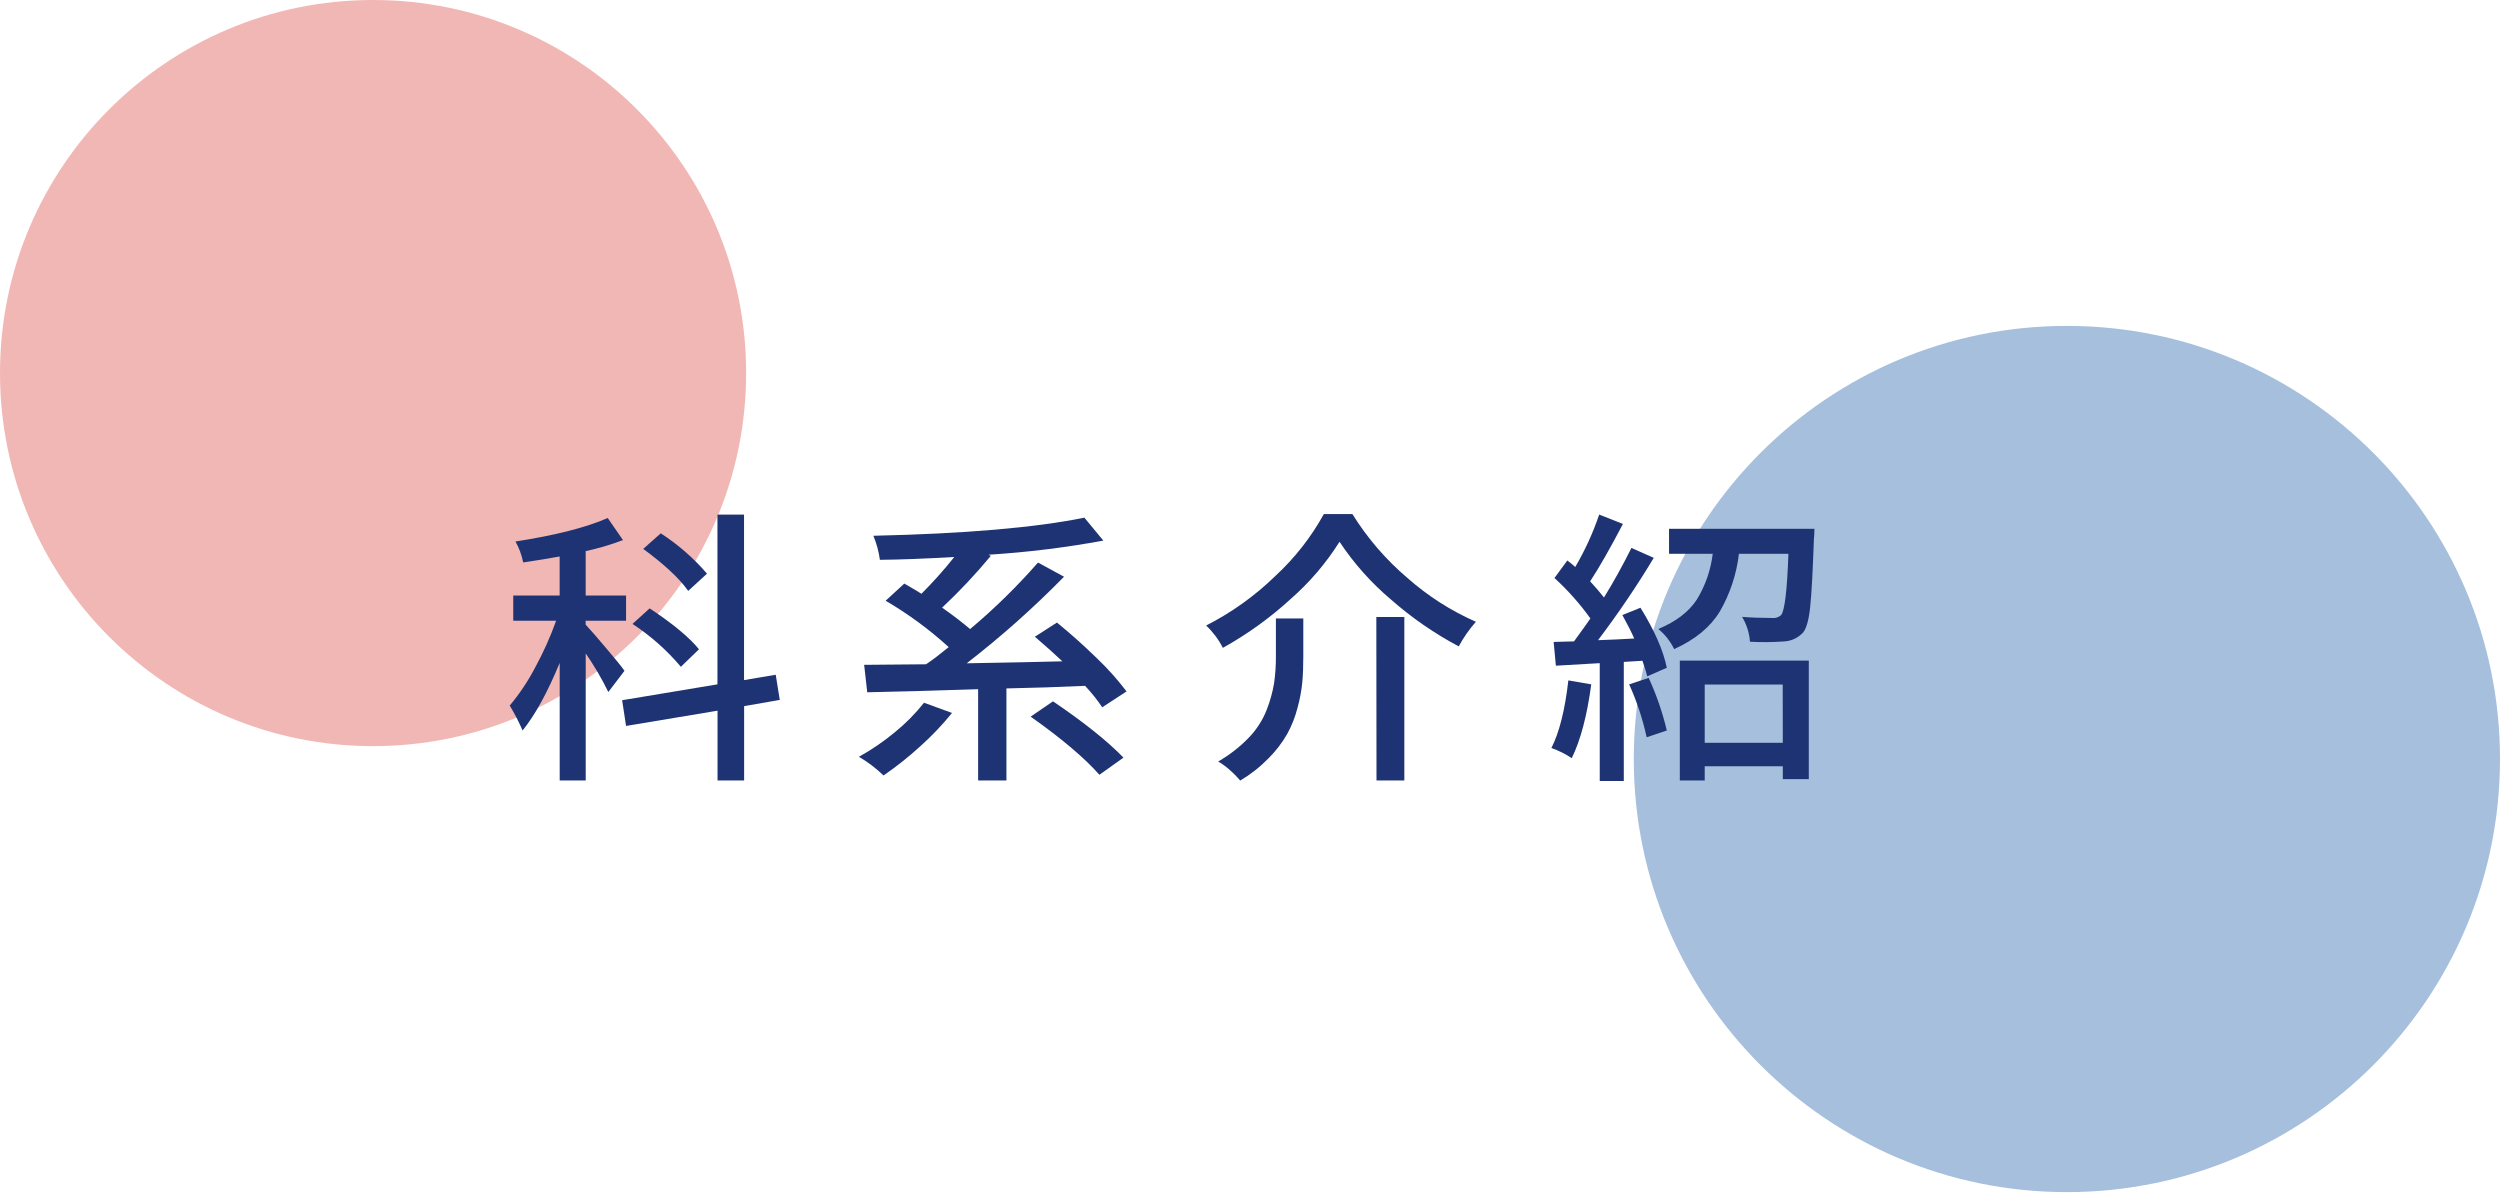
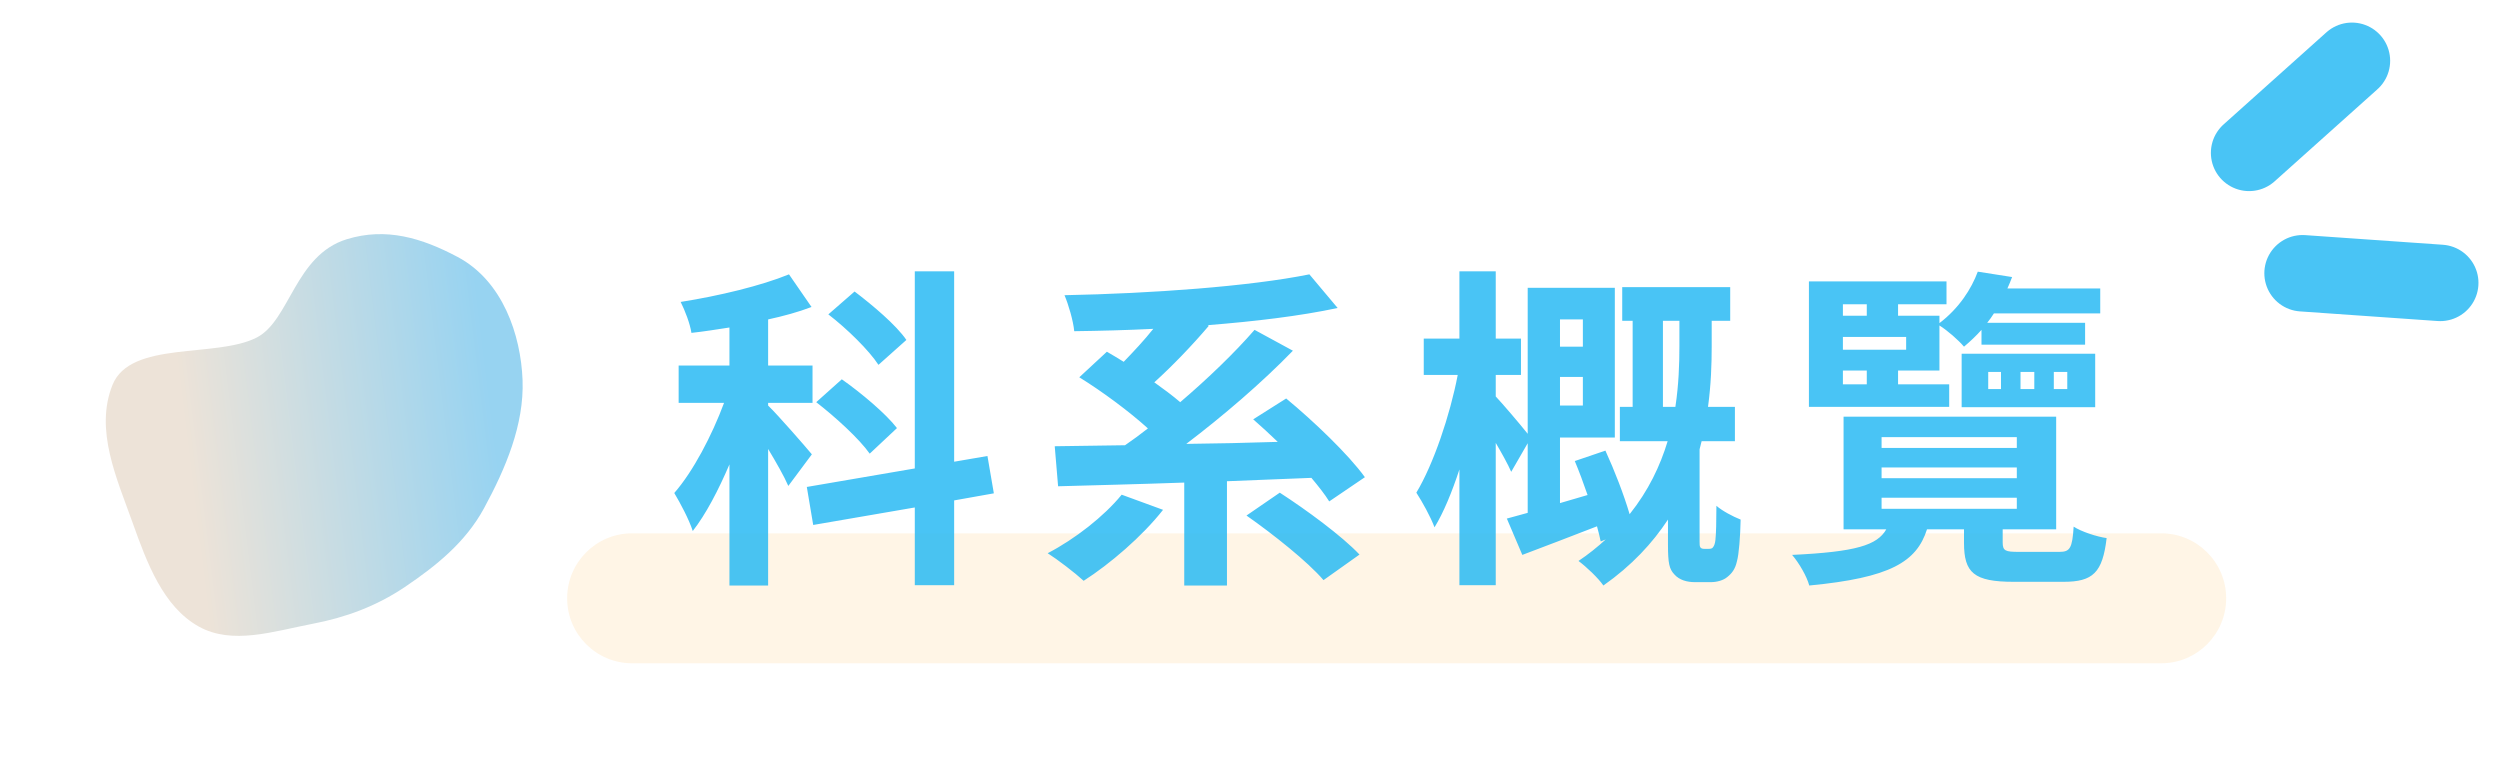
- <svg xmlns="http://www.w3.org/2000/svg" viewBox="0 0 583 278">
+ <svg xmlns="http://www.w3.org/2000/svg" width="327" height="102" viewBox="0 0 327 102" fill="none">
+   <rect x="74.183" y="69.757" width="217" height="17" rx="8.5" fill="#FFE3B8" fill-opacity="0.35" />
+   <path d="M118.555 44.465C117.235 42.529 114.155 39.933 111.779 38.129L108.347 41.121C110.811 43.013 113.671 45.829 114.903 47.721L118.555 44.465ZM117.323 55.993C115.871 54.101 112.615 51.373 110.107 49.613L106.763 52.605C109.315 54.585 112.395 57.401 113.759 59.337L117.323 55.993ZM106.191 59.425C105.355 58.413 101.747 54.277 100.471 53.045V52.693H106.279V47.809H100.471V41.781C102.495 41.341 104.431 40.813 106.147 40.153L103.199 35.885C99.547 37.381 94.047 38.701 89.031 39.493C89.603 40.637 90.263 42.353 90.439 43.541C92.067 43.365 93.695 43.101 95.411 42.837V47.809H88.767V52.693H94.707C93.123 56.961 90.659 61.669 88.195 64.485C88.987 65.805 90.131 67.961 90.615 69.457C92.331 67.257 93.959 64.133 95.411 60.745V76.585H100.471V58.721C101.527 60.481 102.583 62.329 103.111 63.561L106.191 59.425ZM129.995 64.529L129.159 59.645L124.803 60.393V35.489H119.655V61.273L105.531 63.693L106.367 68.665L119.655 66.377V76.541H124.803V65.453L129.995 64.529ZM146.715 64.705C144.427 67.521 140.599 70.513 137.035 72.361C138.355 73.197 140.643 74.957 141.743 75.969C145.175 73.769 149.399 70.161 152.127 66.685L146.715 64.705ZM178.527 62.417C176.371 59.425 171.795 55.069 168.231 52.121L163.919 54.849C164.931 55.729 166.031 56.741 167.131 57.797C163.083 57.929 159.035 58.017 155.163 58.061C159.915 54.453 165.019 50.097 169.111 45.873L164.095 43.145C161.499 46.137 157.979 49.525 154.371 52.605C153.403 51.769 152.215 50.889 150.983 50.009C153.315 47.897 155.911 45.213 158.111 42.617L157.979 42.529C164.095 42.045 170.035 41.341 174.963 40.285L171.267 35.885C163.435 37.469 150.543 38.393 139.235 38.613C139.763 39.845 140.379 41.957 140.511 43.321C143.811 43.277 147.331 43.189 150.851 43.013C149.663 44.509 148.255 46.005 146.979 47.325C146.187 46.841 145.483 46.401 144.779 46.005L141.171 49.349C144.163 51.197 147.727 53.837 150.147 56.037C149.135 56.829 148.123 57.577 147.155 58.237C143.767 58.281 140.643 58.325 137.959 58.369L138.399 63.605C142.975 63.473 148.739 63.341 154.899 63.121V76.585H160.487V62.945C164.139 62.813 167.835 62.637 171.531 62.505C172.455 63.605 173.291 64.661 173.863 65.585L178.527 62.417ZM163.039 67.433C166.559 69.897 171.091 73.505 173.115 75.881L177.823 72.537C175.535 70.117 170.871 66.685 167.395 64.441L163.039 67.433ZM207.039 41.781V45.345H204.047V41.781H207.039ZM204.047 53.045V49.305H207.039V53.045H204.047ZM217.511 53.221V41.957H219.667V45.257C219.667 47.589 219.579 50.317 219.139 53.221H217.511ZM222.923 71.789C222.703 71.789 222.483 71.745 222.395 71.569C222.307 71.437 222.307 71.173 222.307 70.909V58.765C222.395 58.413 222.483 58.061 222.571 57.709H226.927V53.221H223.407C223.803 50.317 223.891 47.633 223.891 45.257V41.957H226.311V37.557H212.187V41.957H213.551V53.221H211.879V57.709H218.127C217.159 60.921 215.619 64.177 213.155 67.257C212.407 64.705 211.175 61.537 209.987 58.941L205.983 60.305C206.555 61.669 207.127 63.209 207.655 64.749L204.047 65.805V57.225H211.219V37.645H199.823V56.741C198.811 55.465 196.479 52.737 195.643 51.857V49.041H198.943V44.289H195.643V35.489H190.891V44.289H186.227V49.041H190.671C189.659 54.321 187.503 60.701 185.259 64.441C186.051 65.673 187.107 67.565 187.635 68.973C188.823 67.037 189.923 64.353 190.891 61.405V76.541H195.643V57.929C196.435 59.293 197.227 60.701 197.667 61.713L199.823 57.973V67.081C198.811 67.345 197.887 67.609 197.095 67.829L199.119 72.581C202.023 71.481 205.499 70.161 208.887 68.841C209.107 69.589 209.239 70.249 209.371 70.821L210.031 70.557C208.975 71.525 207.787 72.493 206.467 73.373C207.479 74.121 209.063 75.617 209.723 76.585C213.419 73.989 216.147 71.041 218.171 67.961V71.217C218.171 73.725 218.347 74.429 219.007 75.133C219.667 75.881 220.679 76.145 221.691 76.145H223.759C224.551 76.145 225.387 75.925 225.915 75.485C226.531 75.001 226.971 74.429 227.191 73.417C227.455 72.493 227.631 70.161 227.675 67.961C226.663 67.565 225.255 66.817 224.507 66.157C224.507 68.181 224.463 69.897 224.375 70.645C224.331 71.085 224.199 71.437 224.067 71.569C223.979 71.745 223.759 71.789 223.495 71.789H222.923ZM241.051 48.469H244.175V50.273H241.051V48.469ZM244.175 39.801V41.297H241.051V39.801H244.175ZM249.323 45.741H241.051V44.069H249.323V45.741ZM254.955 50.273H248.267V48.469H253.679V42.573C254.735 43.233 256.143 44.465 256.891 45.345C257.727 44.641 258.519 43.893 259.179 43.145V45.081H272.731V42.221H259.927C260.235 41.825 260.543 41.429 260.807 40.989H274.711V37.733H262.567C262.787 37.249 263.007 36.721 263.183 36.237L258.695 35.533C257.859 37.777 256.275 40.285 253.679 42.265V41.297H248.267V39.801H254.603V36.809H236.607V53.221H254.955V50.273ZM260.059 48.645H261.731V50.889H260.059V48.645ZM264.283 48.645H266.087V50.889H264.283V48.645ZM268.639 48.645H270.399V50.889H268.639V48.645ZM256.583 53.265H274.051V46.269H256.583V53.265ZM246.111 65.101H263.799V66.553H246.111V65.101ZM246.111 61.141H263.799V62.549H246.111V61.141ZM246.111 57.181H263.799V58.589H246.111V57.181ZM264.063 72.185C262.303 72.185 261.951 72.053 261.951 70.953V69.237H268.947V54.497H241.139V69.237H246.727C245.539 71.305 242.811 72.185 234.407 72.581C235.287 73.593 236.343 75.397 236.651 76.585C247.255 75.573 250.687 73.505 252.051 69.237H256.891V70.997C256.891 74.913 258.167 76.101 263.403 76.101H269.915C273.743 76.101 275.019 74.913 275.547 70.381C274.271 70.205 272.247 69.545 271.235 68.885C271.059 71.701 270.751 72.185 269.387 72.185H264.063Z" fill="#2ABAF3" fill-opacity="0.85" />
+   <path d="M294.183 19.996L307.632 7.952" stroke="#2ABAF3" stroke-opacity="0.85" stroke-width="10" stroke-linecap="round" stroke-linejoin="round" />
+   <path d="M301.175 35.742L319.183 37.002" stroke="#2ABAF3" stroke-opacity="0.85" stroke-width="10" stroke-linecap="round" stroke-linejoin="round" />
+   <path fill-rule="evenodd" clip-rule="evenodd" d="M14.712 50.355C17.056 44.502 28.227 46.873 33.563 44.158C37.913 41.944 38.565 33.382 45.357 31.291C50.497 29.708 55.167 31.125 59.848 33.605C65.765 36.741 68.128 43.82 68.351 49.714C68.571 55.533 66.142 61.268 63.304 66.489C60.878 70.954 57.016 74.042 52.953 76.78C49.193 79.313 45.175 80.773 40.89 81.592C35.821 82.56 30.382 84.416 25.968 81.934C21.337 79.331 19.226 73.648 17.339 68.353C15.291 62.606 12.351 56.25 14.712 50.355Z" fill="url(#paint0_linear)" />
  <defs>
-     <style>
-       .cls-1 {
-         fill: #1e5eaa;
-       }
- 
-       .cls-1, .cls-2 {
-         opacity: 0.4;
-       }
- 
-       .cls-2 {
-         fill: #dd4a43;
-       }
- 
-       .cls-3 {
-         fill: #1e3373;
-       }
-     </style>
+     <linearGradient id="paint0_linear" x1="63.502" y1="46.882" x2="23.627" y2="51.754" gradientUnits="userSpaceOnUse">
+       <stop stop-color="#97D3F1" />
+       <stop offset="1" stop-color="#EDE3D8" />
+       <stop offset="1" stop-color="#EDE3D8" />
+     </linearGradient>
  </defs>
-   <g id="圖層_2" data-name="圖層 2">
-     <g id="圖層_4" data-name="圖層 4">
-       <circle class="cls-1" cx="482" cy="177" r="101" />
-       <circle class="cls-2" cx="87" cy="87" r="87" />
-       <g>
-         <path class="cls-3" d="M145.63,156.43l-3.77,4.95a69.59,69.59,0,0,0-5.27-9V182h-6.07V154.58q-4.23,10.29-8.65,15.77a48.7,48.7,0,0,0-3-5.81,50,50,0,0,0,5.94-8.9,76.35,76.35,0,0,0,4.88-10.89h-10v-5.87h10.82v-9.11q-4,.73-8.51,1.39a16.25,16.25,0,0,0-1.79-4.88q14-2.18,21.51-5.48l3.56,5.15a59.43,59.43,0,0,1-8.7,2.57v10.36H146v5.87h-9.43v.92q1.51,1.59,4.78,5.48C143.55,153.75,145,155.5,145.63,156.43Zm36.21,6.79-8.31,1.45V182h-6.2V165.73L146,169.29l-.92-6,22.23-3.7V120h6.2V158.6l7.39-1.25ZM163,151.41l-4.22,4.09a52,52,0,0,0-11.28-10l4-3.63Q159.62,147.25,163,151.41Zm1.85-17.61-4.36,4Q157.44,133.47,150,128l4.09-3.63A50,50,0,0,1,164.89,133.8Z" />
-         <path class="cls-3" d="M215.48,163.88l6.53,2.38a66.75,66.75,0,0,1-7.49,7.85,78.94,78.94,0,0,1-8.48,6.73,30.45,30.45,0,0,0-5.74-4.36,53.81,53.81,0,0,0,8.35-5.7A44.27,44.27,0,0,0,215.48,163.88Zm47.23-2.64-5.67,3.7a38.68,38.68,0,0,0-4-5q-8.84.41-18.34.6V182h-6.6V160.72q-15.9.53-25.86.72l-.72-6.4q3.62,0,14.44-.13,2.06-1.38,5.28-4a87.1,87.1,0,0,0-14.71-10.82l4.35-4q2.78,1.59,4,2.38a101.63,101.63,0,0,0,7.66-8.58q-10.36.6-17.35.66a22.48,22.48,0,0,0-1.52-5.61q32-.72,49.21-4.22l4.42,5.35a225.12,225.12,0,0,1-26.78,3.29l.53.27a130.22,130.22,0,0,1-11.35,12.07c2.86,2,5,3.7,6.53,5a144.57,144.57,0,0,0,15.83-15.51l6.07,3.3a223.13,223.13,0,0,1-22.69,20.19q15.5-.27,22.3-.46-2.44-2.31-6.4-5.74l5.14-3.3q4.7,3.83,9.27,8.28A64.81,64.81,0,0,1,262.71,161.24Zm-22.36,5.88,5.21-3.57q10.89,7.39,16.43,13.13l-5.61,4Q251.24,174.83,240.35,167.12Z" />
-         <path class="cls-3" d="M312.38,126.34A60.68,60.68,0,0,1,301,139.67a83.43,83.43,0,0,1-15.83,11.41,19,19,0,0,0-3.9-5.21,66.16,66.16,0,0,0,16.17-11.58,57.2,57.2,0,0,0,11.28-14.41h6.66a63.62,63.62,0,0,0,12.84,14.91A61.62,61.62,0,0,0,344.18,145a30,30,0,0,0-4,5.74,82.65,82.65,0,0,1-15.83-10.95A63.28,63.28,0,0,1,312.38,126.34Zm-14.84,17.88h6.39v8.91c0,2.2-.07,4.18-.23,5.94a35,35,0,0,1-1.12,6,26,26,0,0,1-2.41,6.1,27.06,27.06,0,0,1-4.32,5.64,32.41,32.41,0,0,1-6.63,5.22,21.57,21.57,0,0,0-2.41-2.45,15.94,15.94,0,0,0-2.73-2,32.11,32.11,0,0,0,7.19-5.61,19.67,19.67,0,0,0,4.12-6.43,31.29,31.29,0,0,0,1.72-6.17,42.56,42.56,0,0,0,.43-6.33Zm23.42-.33h6.53V182H321Z" />
-         <path class="cls-3" d="M365.74,158.67l5.34.92q-1.45,10.89-4.55,17.22a20.28,20.28,0,0,0-4.75-2.37Q364.56,169,365.74,158.67Zm12.6-15.24,4.22-1.71q4.89,7.91,6.14,14l-4.56,2c-.13-.61-.5-1.82-1.12-3.63l-4.35.27v27.77h-5.61V154.65q-6.27.33-10.23.59l-.52-5.54,4.75-.13q3.63-5,3.82-5.35a60.4,60.4,0,0,0-8.38-9.43l3-4.09c.75.57,1.36,1.08,1.85,1.52A65.9,65.9,0,0,0,372.93,120l5.54,2.18q-4.49,8.58-7.65,13.39,1.85,2,3.23,3.76,3.3-5.34,6.4-11.55l5.21,2.31a218.15,218.15,0,0,1-13,19.2c2.72-.09,5.54-.22,8.44-.39C380.54,147.59,379.61,145.76,378.34,143.43Zm1.58,16.16,4.55-1.51a66,66,0,0,1,4.23,12.27L384,171.93A61.87,61.87,0,0,0,379.92,159.59Zm9.3-36.28h33.91c0,1.1-.08,1.91-.13,2.44q-.39,11.22-.86,15.73t-1.64,6a6.52,6.52,0,0,1-4.56,2.11,62.88,62.88,0,0,1-7.85.06,12.88,12.88,0,0,0-1.84-5.8q2.89.25,6.92.26a2.73,2.73,0,0,0,2.18-.66c.83-1,1.41-5.74,1.71-14.31H405.52a35.08,35.08,0,0,1-4.45,13.45q-3.33,5.48-10.66,8.78a13.76,13.76,0,0,0-3.69-4.69q6.19-2.57,9-6.89a26.51,26.51,0,0,0,3.69-10.65H389.22ZM391.73,182V154.05h30.08V181.7h-6.06v-3H397.54V182Zm24-22.37H397.54v13.59h18.21Z" />
-       </g>
-     </g>
-   </g>
</svg>
